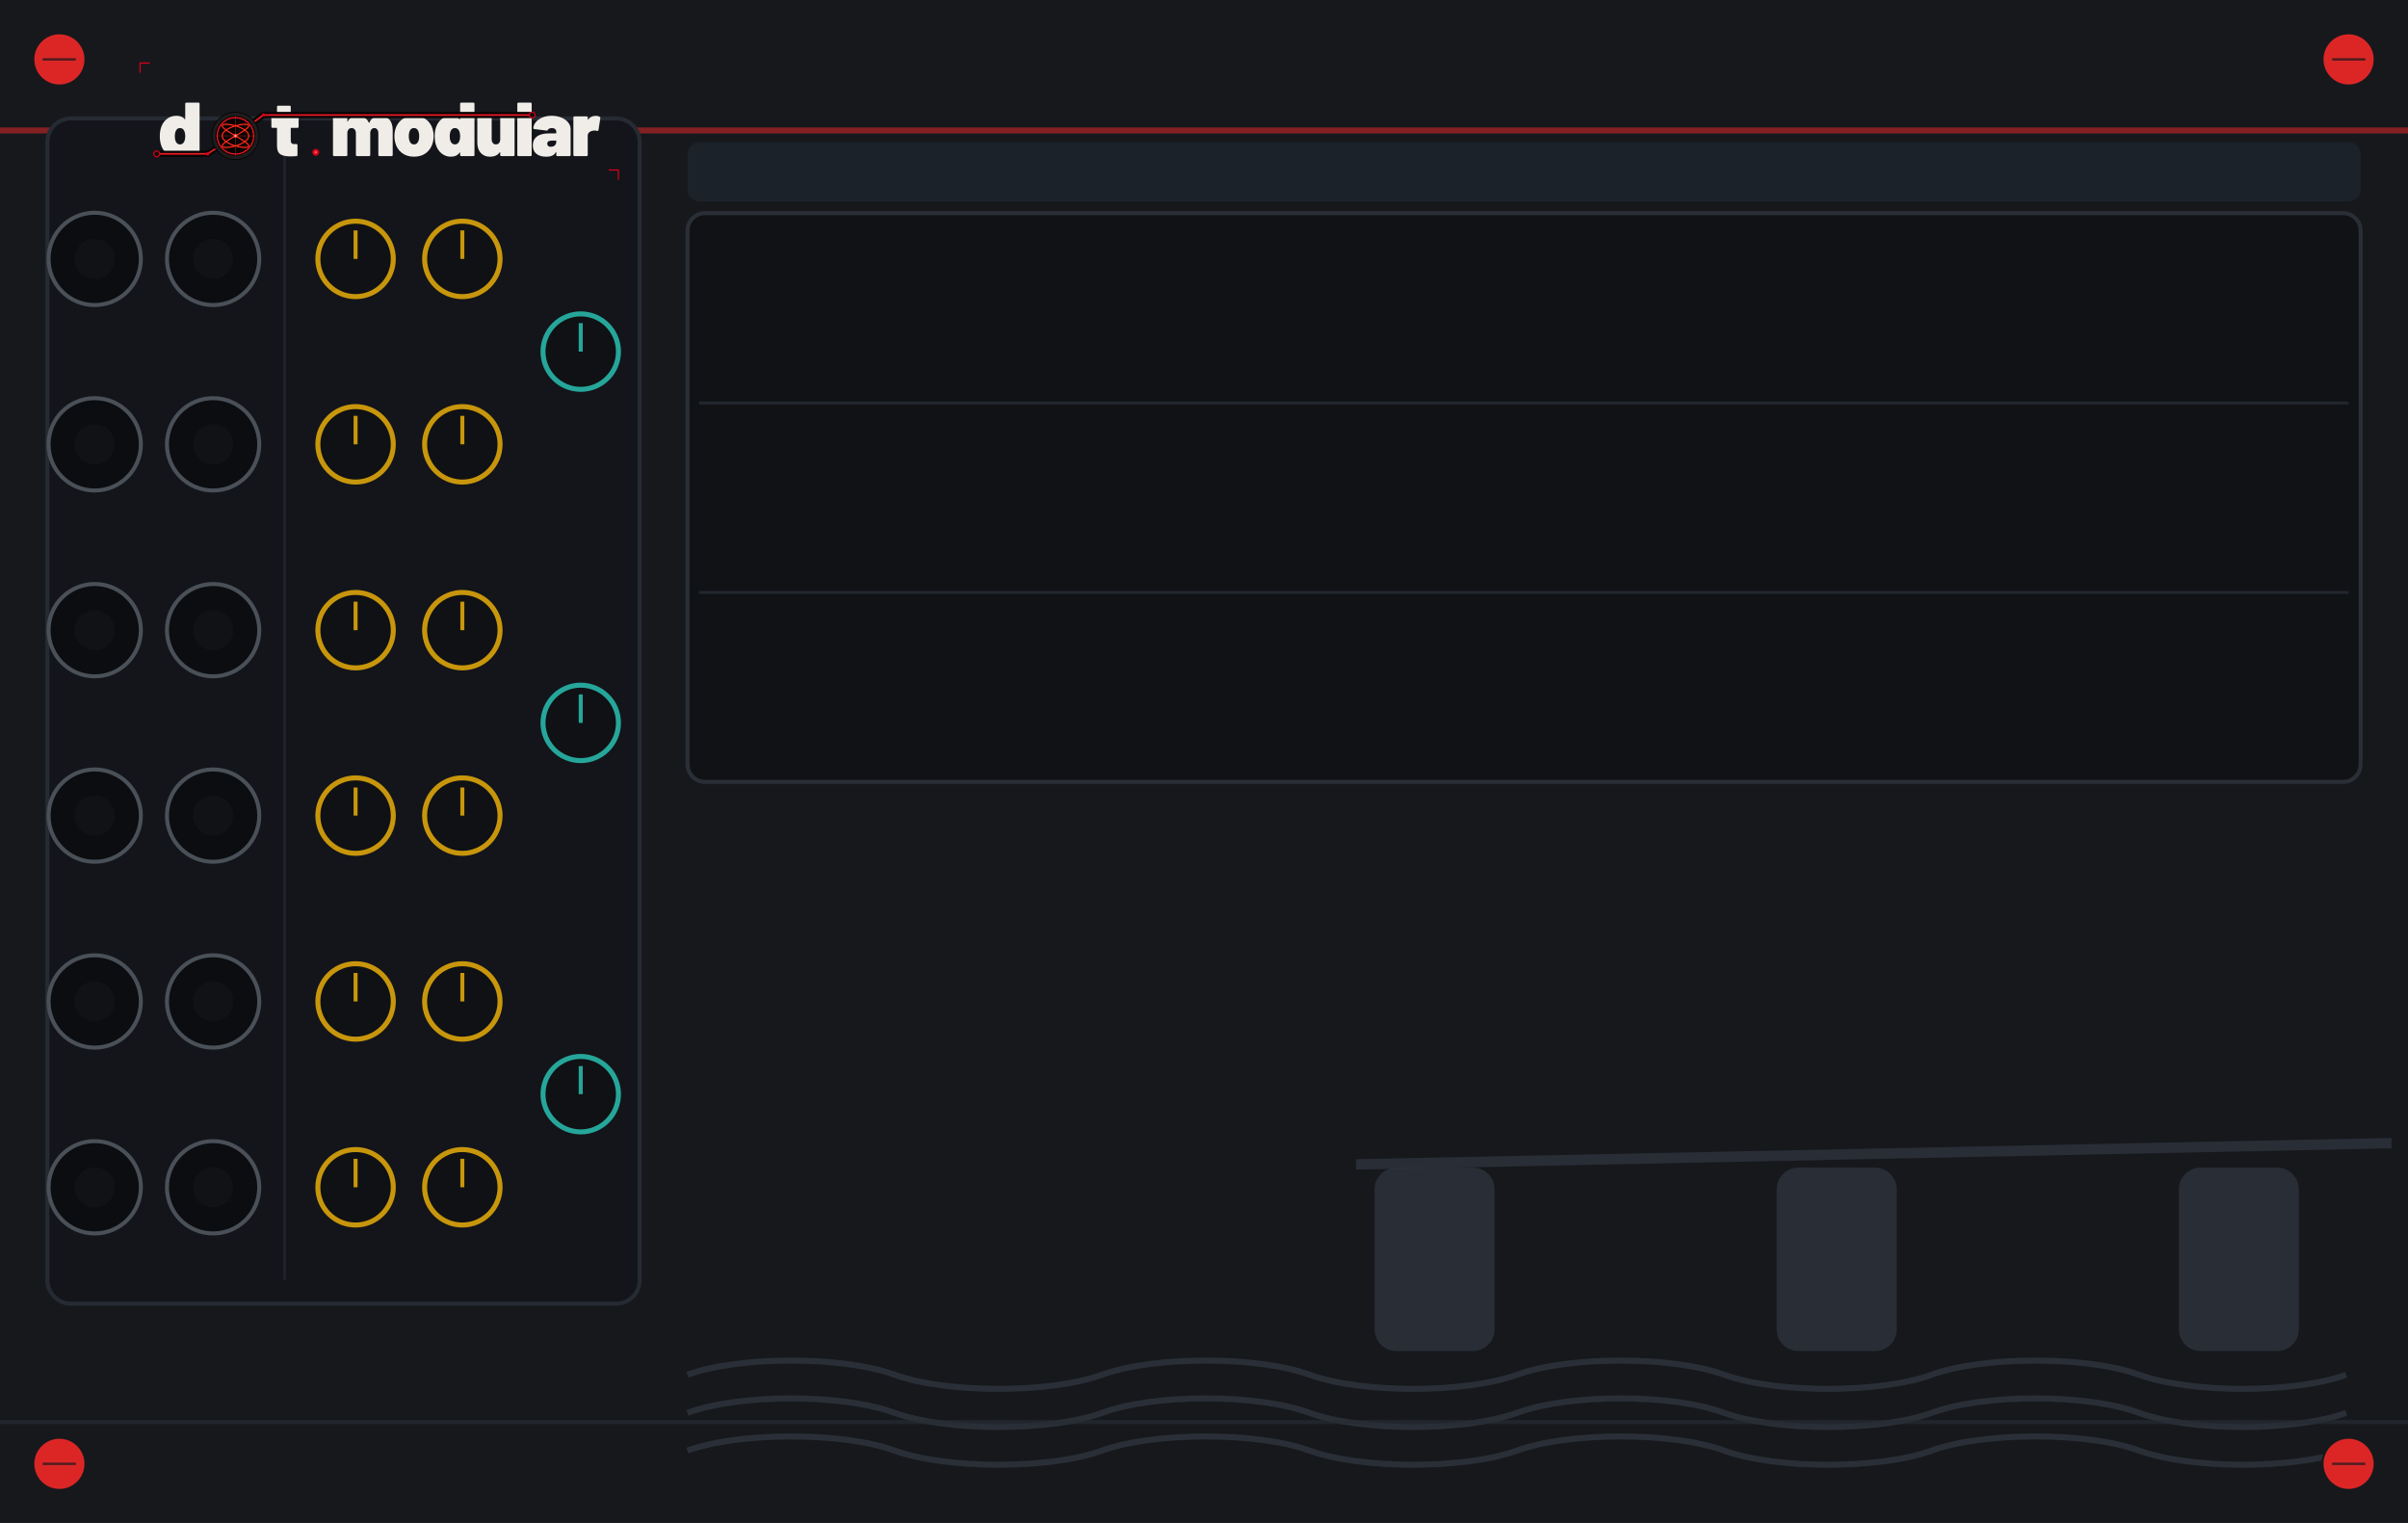
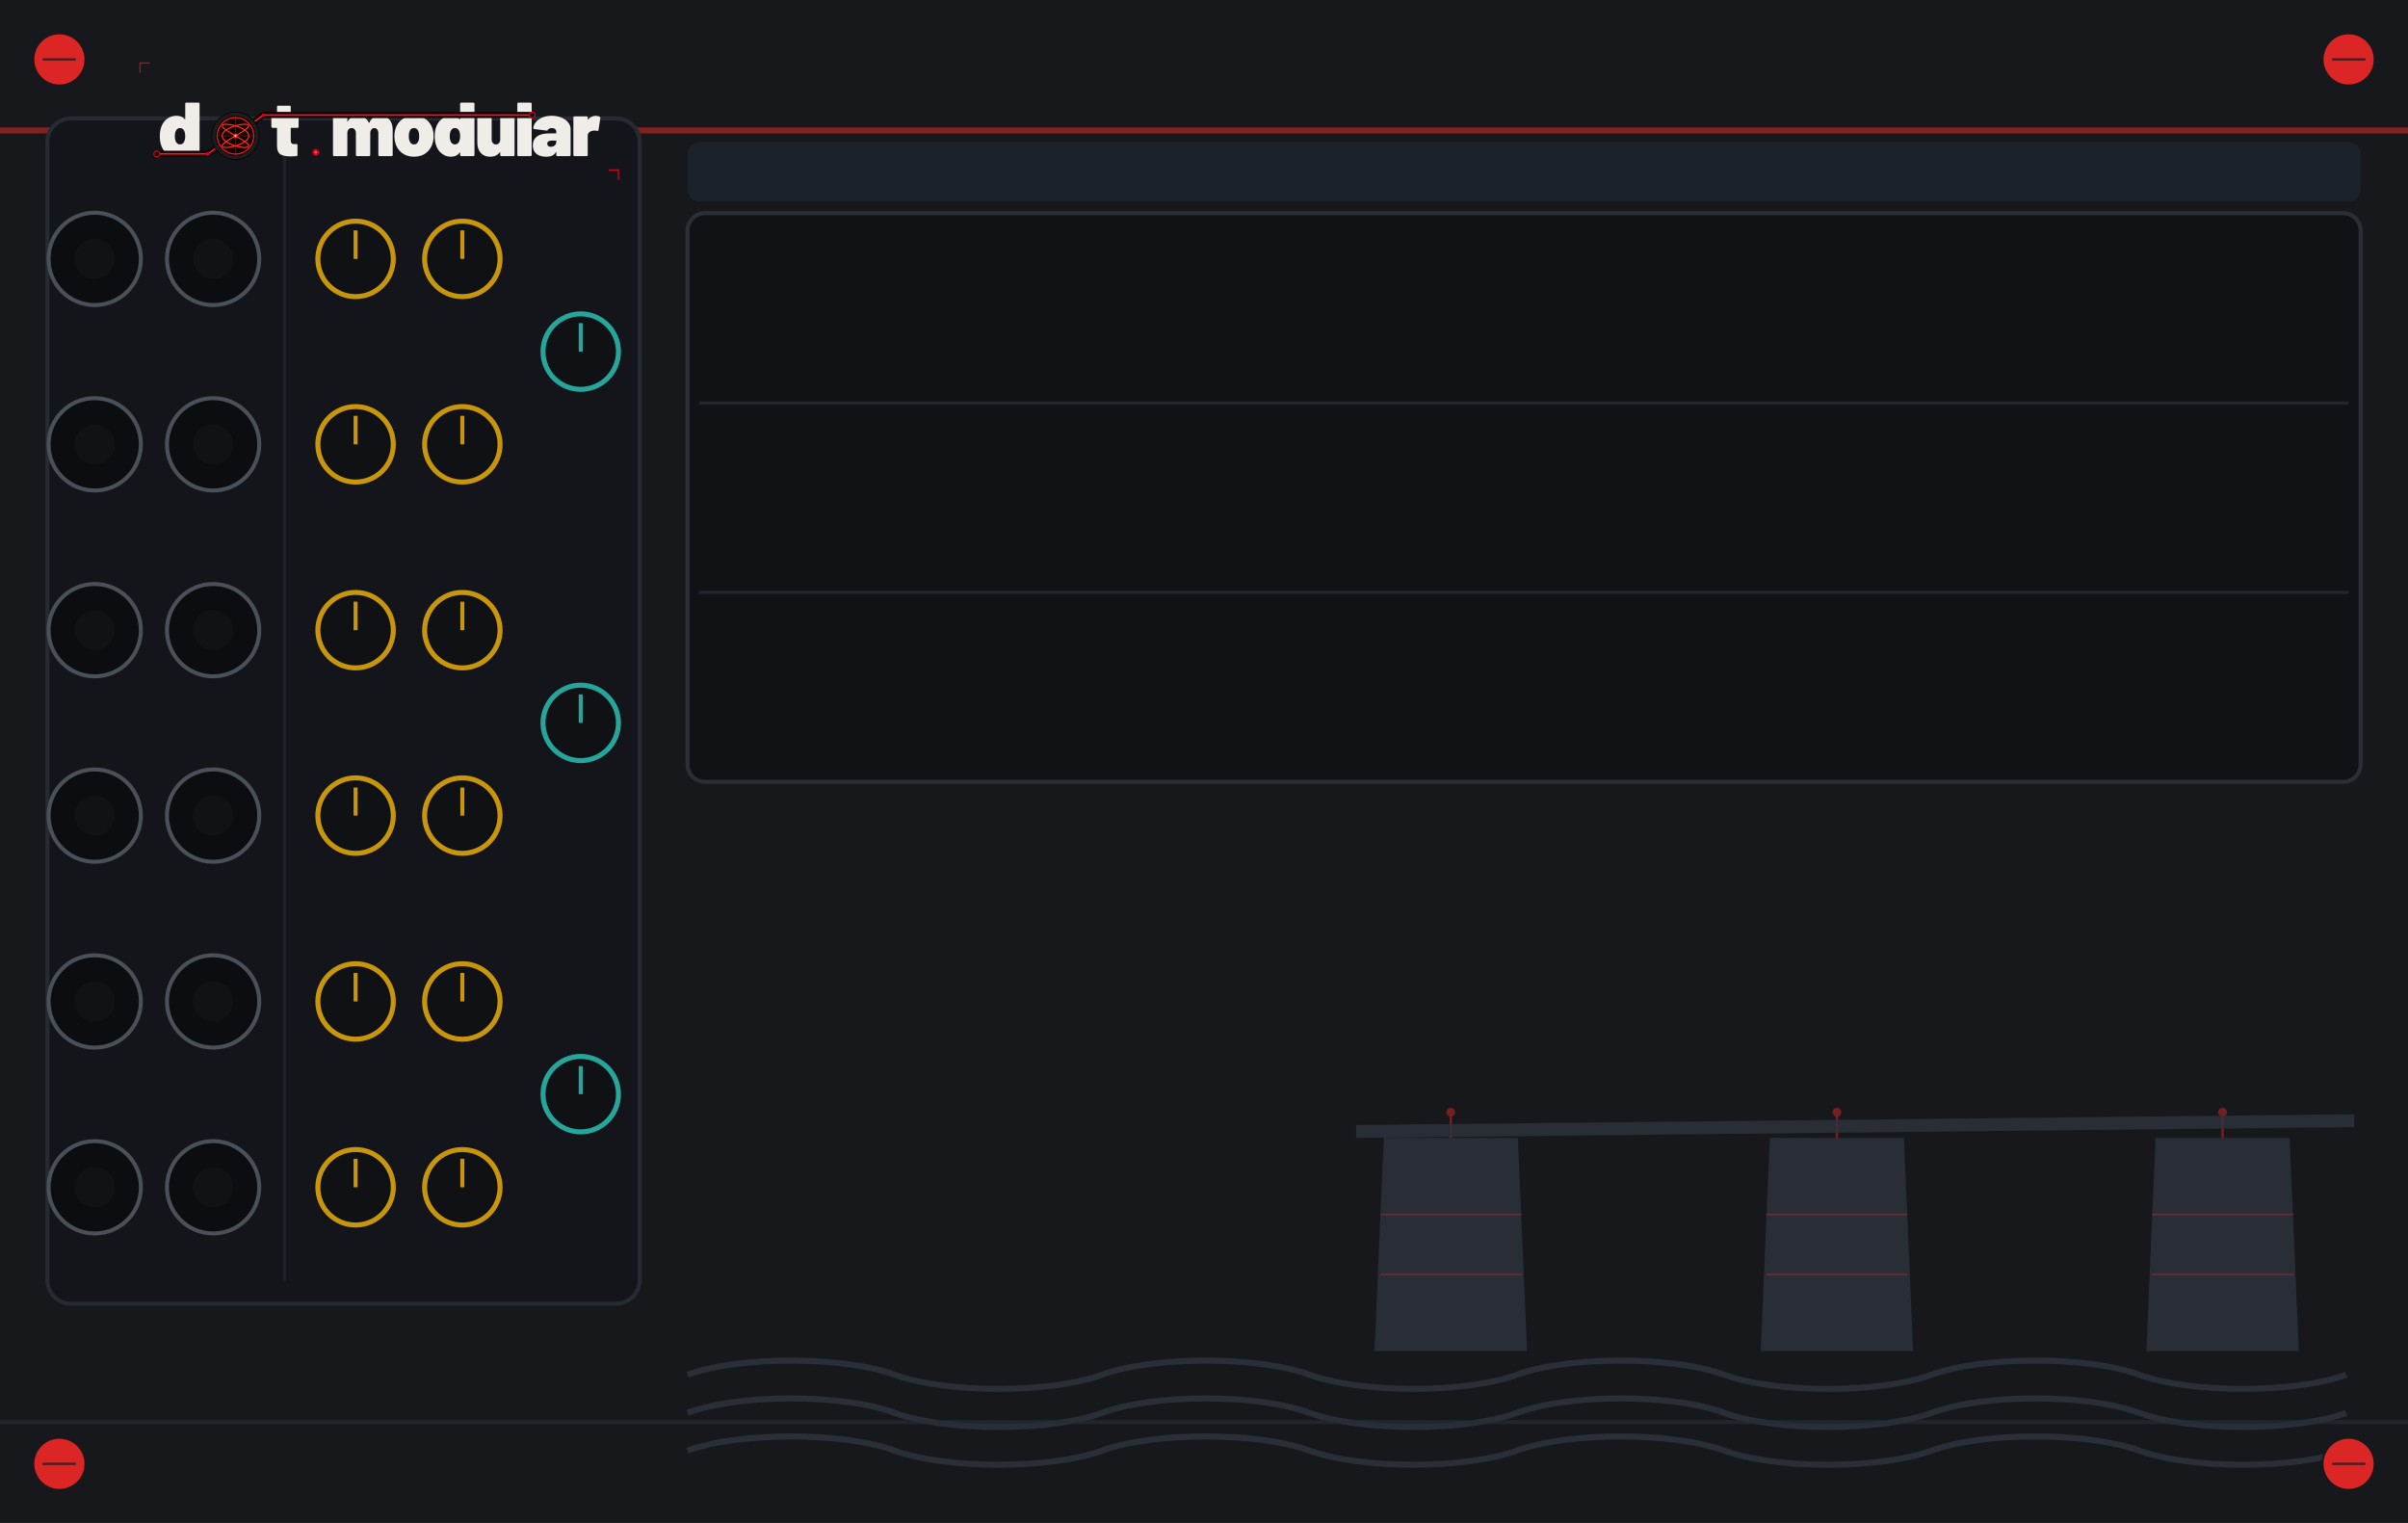
<svg xmlns="http://www.w3.org/2000/svg" width="600.0" height="379.43" viewBox="0 0 600.0 379.43">
  <g>
    <rect width="600.0" height="379.43" fill="#16181c" />
-     <rect x="342.5" y="290.9" width="29.9" height="45.7" rx="5.4" fill="#2e333c" fill-opacity="0.8" />
-     <rect x="442.7" y="290.9" width="29.9" height="45.7" rx="5.4" fill="#2e333c" fill-opacity="0.8" />
-     <rect x="542.9" y="290.9" width="29.9" height="45.7" rx="5.4" fill="#2e333c" fill-opacity="0.8" />
-     <path d="M 337.9 288.8 L 595.9 283.5 L 595.9 286.1 L 337.9 291.4 Z" fill="#2e333c" fill-opacity="0.8" />
+     <polygon points="344.8,283.5 378.2,283.5 380.5,336.6 342.5,336.6" fill="#2e333c" fill-opacity="0.8" />
+     <line x1="343.9" y1="302.6" x2="379.2" y2="302.6" stroke="#dc2626" stroke-width="0.5" stroke-opacity="0.320" />
+     <line x1="343.9" y1="317.5" x2="379.2" y2="317.5" stroke="#dc2626" stroke-width="0.5" stroke-opacity="0.320" />
+     <line x1="361.5" y1="283.5" x2="361.5" y2="278.1" stroke="#dc2626" stroke-width="0.6" stroke-opacity="0.480" />
+     <circle cx="361.5" cy="277.1" r="1.1" fill="#dc2626" fill-opacity="0.480" />
+     <polygon points="441.0,283.5 474.4,283.5 476.7,336.6 438.7,336.6" fill="#2e333c" fill-opacity="0.8" />
+     <line x1="440.0" y1="302.6" x2="475.3" y2="302.6" stroke="#dc2626" stroke-width="0.5" stroke-opacity="0.320" />
+     <line x1="440.0" y1="317.5" x2="475.3" y2="317.5" stroke="#dc2626" stroke-width="0.5" stroke-opacity="0.320" />
+     <line x1="457.7" y1="283.5" x2="457.7" y2="278.1" stroke="#dc2626" stroke-width="0.6" stroke-opacity="0.480" />
+     <circle cx="457.7" cy="277.1" r="1.1" fill="#dc2626" fill-opacity="0.480" />
+     <polygon points="537.1,283.5 570.5,283.5 572.8,336.6 534.8,336.6" fill="#2e333c" fill-opacity="0.8" />
+     <line x1="536.2" y1="302.6" x2="571.5" y2="302.6" stroke="#dc2626" stroke-width="0.5" stroke-opacity="0.320" />
+     <line x1="536.2" y1="317.5" x2="571.5" y2="317.5" stroke="#dc2626" stroke-width="0.5" stroke-opacity="0.320" />
+     <line x1="553.8" y1="283.5" x2="553.8" y2="278.1" stroke="#dc2626" stroke-width="0.6" stroke-opacity="0.480" />
+     <circle cx="553.8" cy="277.1" r="1.1" fill="#dc2626" fill-opacity="0.480" />
+     <polygon points="337.9,280.3 586.6,277.6 586.6,280.8 337.9,283.5" fill="#2e333c" fill-opacity="0.8" />
    <path d="M 171.3 342.5 C 184.2 337.8 210.0 337.8 222.9 342.5 C 235.9 347.2 261.7 347.2 274.6 342.5 C 287.5 337.8 313.4 337.8 326.3 342.5 C 339.2 347.2 365.0 347.2 378.0 342.5 C 390.9 337.8 416.7 337.8 429.6 342.5 C 442.5 347.2 468.4 347.2 481.3 342.5 C 494.2 337.8 520.1 337.8 533.0 342.5 C 545.9 347.2 571.7 347.2 584.6 342.5 " fill="none" stroke="#333944" stroke-width="1.5" stroke-opacity="0.7" />
    <path d="M 171.3 352.0 C 184.2 347.2 210.0 347.2 222.9 352.0 C 235.9 356.7 261.7 356.7 274.6 352.0 C 287.5 347.2 313.4 347.2 326.3 352.0 C 339.2 356.7 365.0 356.7 378.0 352.0 C 390.9 347.2 416.7 347.2 429.6 352.0 C 442.5 356.7 468.4 356.7 481.3 352.0 C 494.2 347.2 520.1 347.2 533.0 352.0 C 545.9 356.7 571.7 356.7 584.6 352.0 " fill="none" stroke="#333944" stroke-width="1.5" stroke-opacity="0.7" />
    <path d="M 171.3 361.4 C 184.2 356.7 210.0 356.7 222.9 361.4 C 235.9 366.1 261.7 366.1 274.6 361.4 C 287.5 356.7 313.4 356.7 326.3 361.4 C 339.2 366.1 365.0 366.1 378.0 361.4 C 390.9 356.7 416.7 356.7 429.6 361.4 C 442.5 366.1 468.4 366.1 481.3 361.4 C 494.2 356.7 520.1 356.7 533.0 361.4 C 545.9 366.1 571.7 366.1 584.6 361.4 " fill="none" stroke="#333944" stroke-width="1.5" stroke-opacity="0.7" />
    <line x1="0" y1="32.5" x2="600.0" y2="32.5" stroke="#dc2626" stroke-width="1.5" opacity="0.55" />
    <line x1="0" y1="354.3" x2="600.0" y2="354.3" stroke="#262b33" stroke-width="1" opacity="0.7" />
    <rect x="11.8" y="29.5" width="147.6" height="295.3" rx="5.9" fill="#13151a" stroke="#262b33" stroke-width="1" />
    <line x1="70.9" y1="35.4" x2="70.9" y2="318.9" stroke="#262b33" stroke-width="0.75" opacity="0.6" />
    <rect x="171.3" y="35.4" width="416.9" height="14.8" rx="3.0" fill="#202833" opacity="0.6" />
    <rect x="171.3" y="53.1" width="416.9" height="141.7" rx="4.4" fill="#101216" stroke="#2a2f37" stroke-width="1" />
    <line x1="174.2" y1="100.4" x2="585.2" y2="100.4" stroke="#2a2f37" stroke-width="0.75" opacity="0.7" />
    <line x1="174.2" y1="147.6" x2="585.2" y2="147.6" stroke="#2a2f37" stroke-width="0.75" opacity="0.7" />
  </g>
  <g>
    <g transform="translate(32.48,13.29) scale(0.17297)">
      <g transform="translate(40.00,148.00) scale(0.11,-0.11)">
        <path d="M370 700H528Q535 700 539.0 696.0Q543 692 543 685V15Q543 8 539.0 4.0Q535 0 528 0H370Q363 0 359.0 4.0Q355 8 355 15V45Q355 48 353.0 49.0Q351 50 349 47Q312 -8 233 -8Q166 -8 112.5 34.5Q59 77 37 150Q22 200 22 262Q22 334 44 390Q68 451 119.0 489.5Q170 528 241 528Q314 528 349 482Q351 480 353.0 480.5Q355 481 355 484V685Q355 692 359.0 696.0Q363 700 370 700ZM355 259Q355 307 339 336Q321 367 287 367Q251 367 234 334Q219 306 219 259Q219 214 234 186Q252 153 287 153Q322 153 340 187Q355 216 355 259Z" fill="#f0ede8" />
      </g>
      <g transform="translate(201.37,148.00) scale(0.11,-0.11)">
        <path d="M358 370H275Q270 370 270 365V208Q270 158 306 158H343Q350 158 354.0 154.0Q358 150 358 143V15Q358 1 343 -1Q304 -4 268 -4Q177 -4 134.0 24.0Q91 52 90 130V365Q90 370 85 370H31Q24 370 20.0 374.0Q16 378 16 385V505Q16 512 20.0 516.0Q24 520 31 520H85Q90 520 90 525V645Q90 652 94.0 656.0Q98 660 105 660H255Q262 660 266.0 656.0Q270 652 270 645V525Q270 520 275 520H358Q365 520 369.0 516.0Q373 512 373 505V385Q373 378 369.0 374.0Q365 370 358 370Z" fill="#f0ede8" />
      </g>
      <g transform="translate(288.27,148.00) scale(0.11,-0.11)">
        <path d="M815 341V15Q815 8 811.0 4.0Q807 0 800 0H642Q635 0 631.0 4.0Q627 8 627 15V300Q627 330 612.5 348.5Q598 367 575 367Q551 367 536.0 348.5Q521 330 521 300V15Q521 8 517.0 4.0Q513 0 506 0H348Q341 0 337.0 4.0Q333 8 333 15V300Q333 330 317.5 348.5Q302 367 277 367Q255 367 240.5 353.5Q226 340 222 317Q221 315 221 311V15Q221 8 217.0 4.0Q213 0 206 0H48Q41 0 37.0 4.0Q33 8 33 15V505Q33 512 37.0 516.0Q41 520 48 520H206Q213 520 217.0 516.0Q221 512 221 505V455Q221 451 223.0 451.0Q225 451 227 454Q265 528 355 528Q406 528 444.5 504.5Q483 481 503 437Q506 432 509 438Q529 483 564.5 505.5Q600 528 648 528Q727 528 771.0 479.0Q815 430 815 341Z" fill="#f0ede8" />
      </g>
      <g transform="translate(377.92,148.00) scale(0.11,-0.11)">
        <path d="M32 181Q22 217 22 261Q22 310 34 350Q58 433 122.5 480.5Q187 528 280 528Q373 528 436.5 480.5Q500 433 524 352Q536 310 536 263Q536 225 528 187Q507 97 441.5 44.5Q376 -8 279 -8Q184 -8 118.5 43.0Q53 94 32 181ZM343 217Q347 236 347 262Q347 285 342 308Q327 367 279 367Q229 367 216 308Q211 291 211 262Q211 236 215 217Q230 153 279 153Q305 153 321.0 170.5Q337 188 343 217Z" fill="#f0ede8" />
      </g>
      <g transform="translate(436.00,148.00) scale(0.11,-0.11)">
        <path d="M370 700H528Q535 700 539.0 696.0Q543 692 543 685V15Q543 8 539.0 4.0Q535 0 528 0H370Q363 0 359.0 4.0Q355 8 355 15V45Q355 48 353.0 49.0Q351 50 349 47Q312 -8 233 -8Q166 -8 112.5 34.5Q59 77 37 150Q22 200 22 262Q22 334 44 390Q68 451 119.0 489.5Q170 528 241 528Q314 528 349 482Q351 480 353.0 480.5Q355 481 355 484V685Q355 692 359.0 696.0Q363 700 370 700ZM355 259Q355 307 339 336Q321 367 287 367Q251 367 234 334Q219 306 219 259Q219 214 234 186Q252 153 287 153Q322 153 340 187Q355 216 355 259Z" fill="#f0ede8" />
      </g>
      <g transform="translate(496.39,148.00) scale(0.11,-0.11)">
        <path d="M346 520H504Q511 520 515.0 516.0Q519 512 519 505V15Q519 8 515.0 4.0Q511 0 504 0H346Q339 0 335.0 4.0Q331 8 331 15V48Q331 51 329.0 52.0Q327 53 325 50Q284 -8 197 -8Q121 -8 76.0 41.5Q31 91 31 179V505Q31 512 35.0 516.0Q39 520 46 520H204Q211 520 215.0 516.0Q219 512 219 505V220Q219 190 234.5 171.5Q250 153 275 153Q297 153 311.5 166.5Q326 180 330 203Q331 205 331 209V505Q331 512 335.0 516.0Q339 520 346 520Z" fill="#f0ede8" />
      </g>
      <g transform="translate(553.81,148.00) scale(0.11,-0.11)">
        <path d="M33 15V685Q33 692 37.0 696.0Q41 700 48 700H206Q213 700 217.0 696.0Q221 692 221 685V15Q221 8 217.0 4.0Q213 0 206 0H48Q41 0 37.0 4.0Q33 8 33 15Z" fill="#f0ede8" />
      </g>
      <g transform="translate(578.45,148.00) scale(0.11,-0.11)">
        <path d="M507 355V15Q507 8 503.0 4.0Q499 0 492 0H334Q327 0 323.0 4.0Q319 8 319 15V50Q319 54 317.5 54.5Q316 55 314 52Q297 21 267.0 6.5Q237 -8 188 -8Q106 -8 59.0 29.5Q12 67 12 139Q12 215 65.5 256.0Q119 297 221 297H314Q319 297 319 302V320Q319 341 303.5 354.0Q288 367 262 367Q244 367 230.0 361.0Q216 355 210 345Q206 338 202.5 335.5Q199 333 193 334L32 354Q18 356 18 366Q22 411 54.0 448.0Q86 485 139.5 506.5Q193 528 259 528Q327 528 384.0 505.0Q441 482 474.0 442.0Q507 402 507 355ZM319 185V198Q319 203 314 203H264Q201 203 201 162Q201 144 212.5 133.0Q224 122 246 122Q278 122 298.5 139.0Q319 156 319 185Z" fill="#f0ede8" />
      </g>
      <g transform="translate(634.55,148.00) scale(0.11,-0.11)">
        <path d="M379 514Q388 509 386 495L362 341Q361 333 356.5 331.0Q352 329 344 331Q326 335 312 335Q297 335 284 332Q258 327 239.5 310.5Q221 294 221 266V15Q221 8 217.0 4.0Q213 0 206 0H48Q41 0 37.0 4.0Q33 8 33 15V505Q33 512 37.0 516.0Q41 520 48 520H206Q213 520 217.0 516.0Q221 512 221 505V481Q221 478 223.0 477.0Q225 476 226 478Q264 527 325 527Q359 527 379 514Z" fill="#f0ede8" />
      </g>
      <path d="M 38.0,144.8 L 111.3,144.8 L 151.4,118.8 L 191.6,88.8 L 578.9,88.8" fill="none" stroke="#070707" stroke-width="9.0" stroke-linecap="round" stroke-linejoin="round" />
      <path d="M 38.0,144.8 L 111.3,144.8 L 151.4,118.8 L 191.6,88.8 L 578.9,88.8" fill="none" stroke="#d4001a" stroke-width="2.60" stroke-linecap="round" stroke-linejoin="round" />
      <path d="M 38.0,144.8 L 111.3,144.8 L 151.4,118.8 L 191.6,88.8 L 578.9,88.8" fill="none" stroke="#ff5533" stroke-width="0.88" stroke-linecap="round" stroke-linejoin="round" opacity="0.7" />
      <circle cx="38.0" cy="144.8" r="4.2" fill="#0d0d0d" stroke="#d4001a" stroke-width="1.76" />
      <circle cx="578.9" cy="88.8" r="4.2" fill="#0d0d0d" stroke="#d4001a" stroke-width="1.76" />
      <circle cx="111.3" cy="144.8" r="2.4" fill="#d4001a" />
      <circle cx="191.6" cy="88.8" r="2.4" fill="#d4001a" />
      <g transform="translate(151.430,118.850)">
        <circle r="34.100" fill="#1c1c1c" stroke="#000000" stroke-width="1.023" />
        <circle r="28.644" fill="#0a0202" />
        <g stroke="#a83020" stroke-width="0.682" opacity="0.9">
          <line x1="-28.644" y1="0" x2="28.644" y2="0" />
          <line x1="0" y1="-28.644" x2="0" y2="28.644" />
        </g>
        <g stroke="#7a2018" stroke-width="0.443" opacity="0.6">
          <line x1="-28.644" y1="-14.322" x2="28.644" y2="-14.322" />
          <line x1="-14.322" y1="-28.644" x2="-14.322" y2="28.644" />
          <line x1="-28.644" y1="14.322" x2="28.644" y2="14.322" />
          <line x1="14.322" y1="-28.644" x2="14.322" y2="28.644" />
        </g>
        <path d="M 19.10,0.00 L 19.01,1.05 L 18.76,2.09 L 18.34,3.13 L 17.76,4.16 L 17.01,5.16 L 16.12,6.15 L 15.09,7.11 L 13.92,8.05 L 12.63,8.95 L 11.22,9.82 L 9.72,10.65 L 8.13,11.44 L 6.47,12.18 L 4.75,12.87 L 2.99,13.52 L 1.20,14.11 L -0.60,14.64 L -2.39,15.12 L -4.17,15.54 L -5.90,15.89 L -7.58,16.18 L -9.20,16.41 L -10.73,16.58 L -12.17,16.68 L -13.50,16.71 L -14.71,16.68 L -15.79,16.58 L -16.73,16.41 L -17.53,16.18 L -18.16,15.89 L -18.64,15.54 L -18.95,15.12 L -19.09,14.64 L -19.06,14.11 L -18.86,13.52 L -18.50,12.87 L -17.97,12.18 L -17.28,11.44 L -16.44,10.65 L -15.45,9.82 L -14.32,8.95 L -13.07,8.05 L -11.70,7.11 L -10.23,6.15 L -8.67,5.16 L -7.03,4.16 L -5.33,3.13 L -3.58,2.09 L -1.80,1.05 L -0.00,0.00 L 1.80,-1.05 L 3.58,-2.09 L 5.33,-3.13 L 7.03,-4.16 L 8.67,-5.16 L 10.23,-6.15 L 11.70,-7.11 L 13.07,-8.05 L 14.32,-8.95 L 15.45,-9.82 L 16.44,-10.65 L 17.28,-11.44 L 17.97,-12.18 L 18.50,-12.87 L 18.86,-13.52 L 19.06,-14.11 L 19.09,-14.64 L 18.95,-15.12 L 18.64,-15.54 L 18.16,-15.89 L 17.53,-16.18 L 16.73,-16.41 L 15.79,-16.58 L 14.71,-16.68 L 13.50,-16.71 L 12.17,-16.68 L 10.73,-16.58 L 9.20,-16.41 L 7.58,-16.18 L 5.90,-15.89 L 4.17,-15.54 L 2.39,-15.12 L 0.60,-14.64 L -1.20,-14.11 L -2.99,-13.52 L -4.75,-12.87 L -6.47,-12.18 L -8.13,-11.44 L -9.72,-10.65 L -11.22,-9.82 L -12.63,-8.95 L -13.92,-8.05 L -15.09,-7.11 L -16.12,-6.15 L -17.01,-5.16 L -17.76,-4.16 L -18.34,-3.13 L -18.76,-2.09 L -19.01,-1.05 L -19.10,-0.00 L -19.01,1.05 L -18.76,2.09 L -18.34,3.13 L -17.76,4.16 L -17.01,5.16 L -16.12,6.15 L -15.09,7.11 L -13.92,8.05 L -12.63,8.95 L -11.22,9.82 L -9.72,10.65 L -8.13,11.44 L -6.47,12.18 L -4.75,12.87 L -2.99,13.52 L -1.20,14.11 L 0.60,14.64 L 2.39,15.12 L 4.17,15.54 L 5.90,15.89 L 7.58,16.18 L 9.20,16.41 L 10.73,16.58 L 12.17,16.68 L 13.50,16.71 L 14.71,16.68 L 15.79,16.58 L 16.73,16.41 L 17.53,16.18 L 18.16,15.89 L 18.64,15.54 L 18.95,15.12 L 19.09,14.64 L 19.06,14.11 L 18.86,13.52 L 18.50,12.87 L 17.97,12.18 L 17.28,11.44 L 16.44,10.65 L 15.45,9.82 L 14.32,8.95 L 13.07,8.05 L 11.70,7.11 L 10.23,6.15 L 8.67,5.16 L 7.03,4.16 L 5.33,3.13 L 3.58,2.09 L 1.80,1.05 L 0.00,0.00 L -1.80,-1.05 L -3.58,-2.09 L -5.33,-3.13 L -7.03,-4.16 L -8.67,-5.16 L -10.23,-6.15 L -11.70,-7.11 L -13.07,-8.05 L -14.32,-8.95 L -15.45,-9.82 L -16.44,-10.65 L -17.28,-11.44 L -17.97,-12.18 L -18.50,-12.87 L -18.86,-13.52 L -19.06,-14.11 L -19.09,-14.64 L -18.95,-15.12 L -18.64,-15.54 L -18.16,-15.89 L -17.53,-16.18 L -16.73,-16.41 L -15.79,-16.58 L -14.71,-16.68 L -13.50,-16.71 L -12.17,-16.68 L -10.73,-16.58 L -9.20,-16.41 L -7.58,-16.18 L -5.90,-15.89 L -4.17,-15.54 L -2.39,-15.12 L -0.60,-14.64 L 1.20,-14.11 L 2.99,-13.52 L 4.75,-12.87 L 6.47,-12.18 L 8.13,-11.44 L 9.72,-10.65 L 11.22,-9.82 L 12.63,-8.95 L 13.92,-8.05 L 15.09,-7.11 L 16.12,-6.15 L 17.01,-5.16 L 17.76,-4.16 L 18.34,-3.13 L 18.76,-2.09 L 19.01,-1.05 L 19.10,-0.00 Z" fill="none" stroke="#ff2a1a" stroke-width="1.705" stroke-linejoin="round" />
        <circle r="26.257" fill="none" stroke="#d4001a" stroke-width="1.876" />
        <circle r="26.257" fill="none" stroke="#ff5533" stroke-width="0.614" opacity="0.7" />
        <circle r="2.899" fill="#ff3322" />
        <circle r="1.364" fill="#ffccbb" />
      </g>
      <circle cx="267.1" cy="142.5" r="5.0" fill="#d4001a" />
      <circle cx="267.1" cy="142.5" r="2.0" fill="#ff5544" />
      <polyline points="14,28 14,14 28,14" fill="none" stroke="#d4001a" stroke-width="1.8" />
      <polyline points="703,182 703,168 689,168" fill="none" stroke="#d4001a" stroke-width="1.8" />
    </g>
  </g>
  <g>
    <circle cx="23.6" cy="64.5" r="11.5" fill="#0b0d10" stroke="#4a5058" stroke-width="1" />
    <circle cx="23.6" cy="64.5" r="5.0" fill="#101216" />
    <circle cx="53.1" cy="64.5" r="11.5" fill="#0b0d10" stroke="#4a5058" stroke-width="1" />
    <circle cx="53.1" cy="64.5" r="5.0" fill="#101216" />
    <circle cx="88.6" cy="64.5" r="9.4" fill="#0f1114" stroke="#c8960c" stroke-width="1.25" />
    <line x1="88.6" y1="64.5" x2="88.6" y2="57.4" stroke="#c8960c" stroke-width="1" />
    <circle cx="115.2" cy="64.5" r="9.4" fill="#0f1114" stroke="#c8960c" stroke-width="1.25" />
    <line x1="115.2" y1="64.5" x2="115.2" y2="57.4" stroke="#c8960c" stroke-width="1" />
    <circle cx="23.6" cy="110.7" r="11.5" fill="#0b0d10" stroke="#4a5058" stroke-width="1" />
    <circle cx="23.6" cy="110.7" r="5.0" fill="#101216" />
    <circle cx="53.1" cy="110.7" r="11.5" fill="#0b0d10" stroke="#4a5058" stroke-width="1" />
    <circle cx="53.1" cy="110.7" r="5.0" fill="#101216" />
    <circle cx="88.6" cy="110.7" r="9.4" fill="#0f1114" stroke="#c8960c" stroke-width="1.25" />
    <line x1="88.6" y1="110.7" x2="88.6" y2="103.6" stroke="#c8960c" stroke-width="1" />
    <circle cx="115.2" cy="110.7" r="9.4" fill="#0f1114" stroke="#c8960c" stroke-width="1.25" />
    <line x1="115.2" y1="110.7" x2="115.2" y2="103.6" stroke="#c8960c" stroke-width="1" />
    <circle cx="23.6" cy="157.0" r="11.5" fill="#0b0d10" stroke="#4a5058" stroke-width="1" />
    <circle cx="23.6" cy="157.0" r="5.0" fill="#101216" />
    <circle cx="53.1" cy="157.0" r="11.5" fill="#0b0d10" stroke="#4a5058" stroke-width="1" />
    <circle cx="53.1" cy="157.0" r="5.0" fill="#101216" />
    <circle cx="88.6" cy="157.0" r="9.4" fill="#0f1114" stroke="#c8960c" stroke-width="1.25" />
    <line x1="88.6" y1="157.0" x2="88.6" y2="149.9" stroke="#c8960c" stroke-width="1" />
    <circle cx="115.2" cy="157.0" r="9.4" fill="#0f1114" stroke="#c8960c" stroke-width="1.25" />
    <line x1="115.2" y1="157.0" x2="115.2" y2="149.9" stroke="#c8960c" stroke-width="1" />
    <circle cx="23.6" cy="203.2" r="11.5" fill="#0b0d10" stroke="#4a5058" stroke-width="1" />
    <circle cx="23.6" cy="203.2" r="5.0" fill="#101216" />
    <circle cx="53.1" cy="203.2" r="11.5" fill="#0b0d10" stroke="#4a5058" stroke-width="1" />
    <circle cx="53.1" cy="203.2" r="5.0" fill="#101216" />
    <circle cx="88.6" cy="203.2" r="9.4" fill="#0f1114" stroke="#c8960c" stroke-width="1.25" />
    <line x1="88.6" y1="203.2" x2="88.6" y2="196.2" stroke="#c8960c" stroke-width="1" />
    <circle cx="115.2" cy="203.2" r="9.4" fill="#0f1114" stroke="#c8960c" stroke-width="1.25" />
    <line x1="115.2" y1="203.2" x2="115.2" y2="196.2" stroke="#c8960c" stroke-width="1" />
    <circle cx="23.6" cy="249.5" r="11.5" fill="#0b0d10" stroke="#4a5058" stroke-width="1" />
    <circle cx="23.6" cy="249.5" r="5.0" fill="#101216" />
    <circle cx="53.1" cy="249.5" r="11.5" fill="#0b0d10" stroke="#4a5058" stroke-width="1" />
    <circle cx="53.1" cy="249.5" r="5.0" fill="#101216" />
    <circle cx="88.6" cy="249.5" r="9.4" fill="#0f1114" stroke="#c8960c" stroke-width="1.25" />
    <line x1="88.6" y1="249.5" x2="88.6" y2="242.4" stroke="#c8960c" stroke-width="1" />
    <circle cx="115.2" cy="249.5" r="9.4" fill="#0f1114" stroke="#c8960c" stroke-width="1.25" />
    <line x1="115.2" y1="249.5" x2="115.2" y2="242.4" stroke="#c8960c" stroke-width="1" />
    <circle cx="23.6" cy="295.8" r="11.5" fill="#0b0d10" stroke="#4a5058" stroke-width="1" />
    <circle cx="23.6" cy="295.8" r="5.0" fill="#101216" />
    <circle cx="53.1" cy="295.8" r="11.5" fill="#0b0d10" stroke="#4a5058" stroke-width="1" />
    <circle cx="53.1" cy="295.8" r="5.0" fill="#101216" />
    <circle cx="88.6" cy="295.8" r="9.4" fill="#0f1114" stroke="#c8960c" stroke-width="1.25" />
    <line x1="88.6" y1="295.8" x2="88.6" y2="288.7" stroke="#c8960c" stroke-width="1" />
    <circle cx="115.2" cy="295.8" r="9.4" fill="#0f1114" stroke="#c8960c" stroke-width="1.25" />
    <line x1="115.2" y1="295.8" x2="115.2" y2="288.7" stroke="#c8960c" stroke-width="1" />
    <circle cx="144.7" cy="87.6" r="9.4" fill="#0f1114" stroke="#26a69a" stroke-width="1.25" />
    <line x1="144.7" y1="87.6" x2="144.7" y2="80.5" stroke="#26a69a" stroke-width="1" />
    <circle cx="144.7" cy="180.1" r="9.4" fill="#0f1114" stroke="#26a69a" stroke-width="1.25" />
    <line x1="144.7" y1="180.1" x2="144.7" y2="173.0" stroke="#26a69a" stroke-width="1" />
    <circle cx="144.7" cy="272.6" r="9.4" fill="#0f1114" stroke="#26a69a" stroke-width="1.25" />
    <line x1="144.7" y1="272.6" x2="144.7" y2="265.6" stroke="#26a69a" stroke-width="1" />
  </g>
  <g>
    <circle cx="14.8" cy="14.8" r="6.5" fill="#dc2626" stroke="#16181c" stroke-width="0.5" />
    <line x1="10.6" y1="14.8" x2="18.9" y2="14.8" stroke="#16181c" stroke-width="0.6" opacity="0.7" />
    <circle cx="14.8" cy="364.7" r="6.5" fill="#dc2626" stroke="#16181c" stroke-width="0.5" />
    <line x1="10.6" y1="364.7" x2="18.9" y2="364.7" stroke="#16181c" stroke-width="0.6" opacity="0.7" />
    <circle cx="585.2" cy="14.8" r="6.5" fill="#dc2626" stroke="#16181c" stroke-width="0.5" />
    <line x1="581.1" y1="14.8" x2="589.4" y2="14.8" stroke="#16181c" stroke-width="0.6" opacity="0.7" />
    <circle cx="585.2" cy="364.7" r="6.5" fill="#dc2626" stroke="#16181c" stroke-width="0.5" />
    <line x1="581.1" y1="364.7" x2="589.4" y2="364.7" stroke="#16181c" stroke-width="0.6" opacity="0.7" />
  </g>
</svg>
